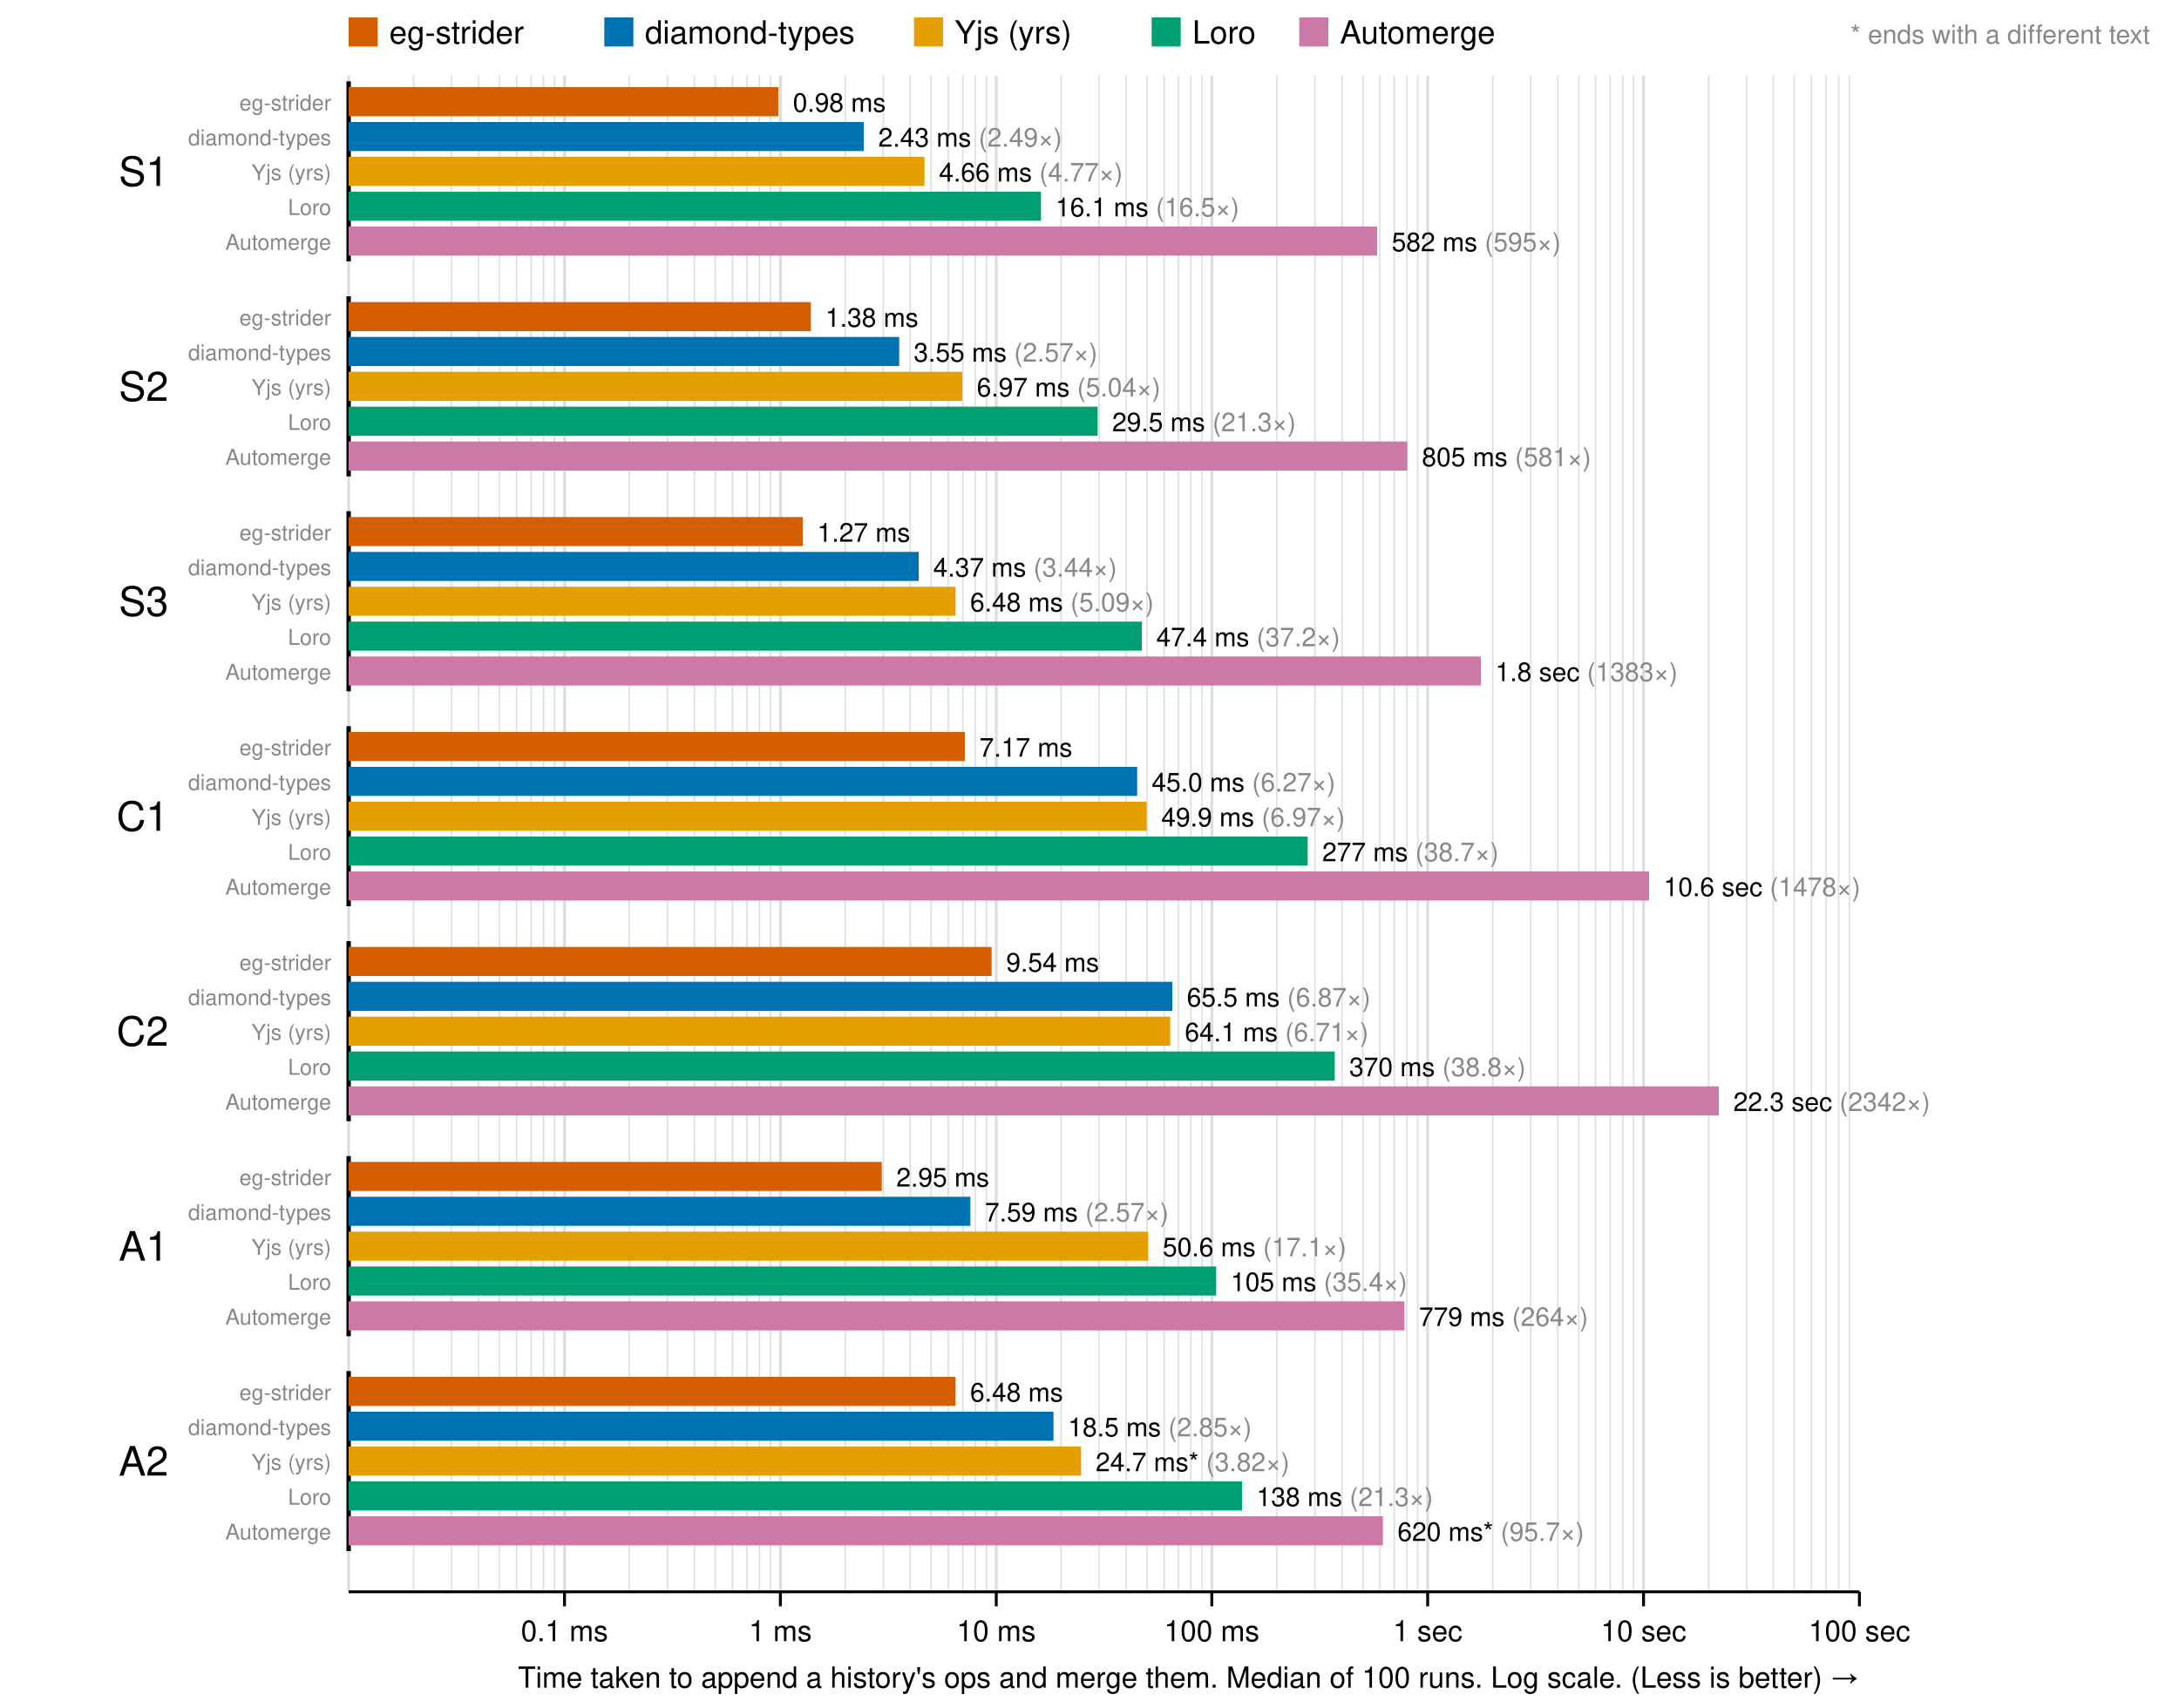
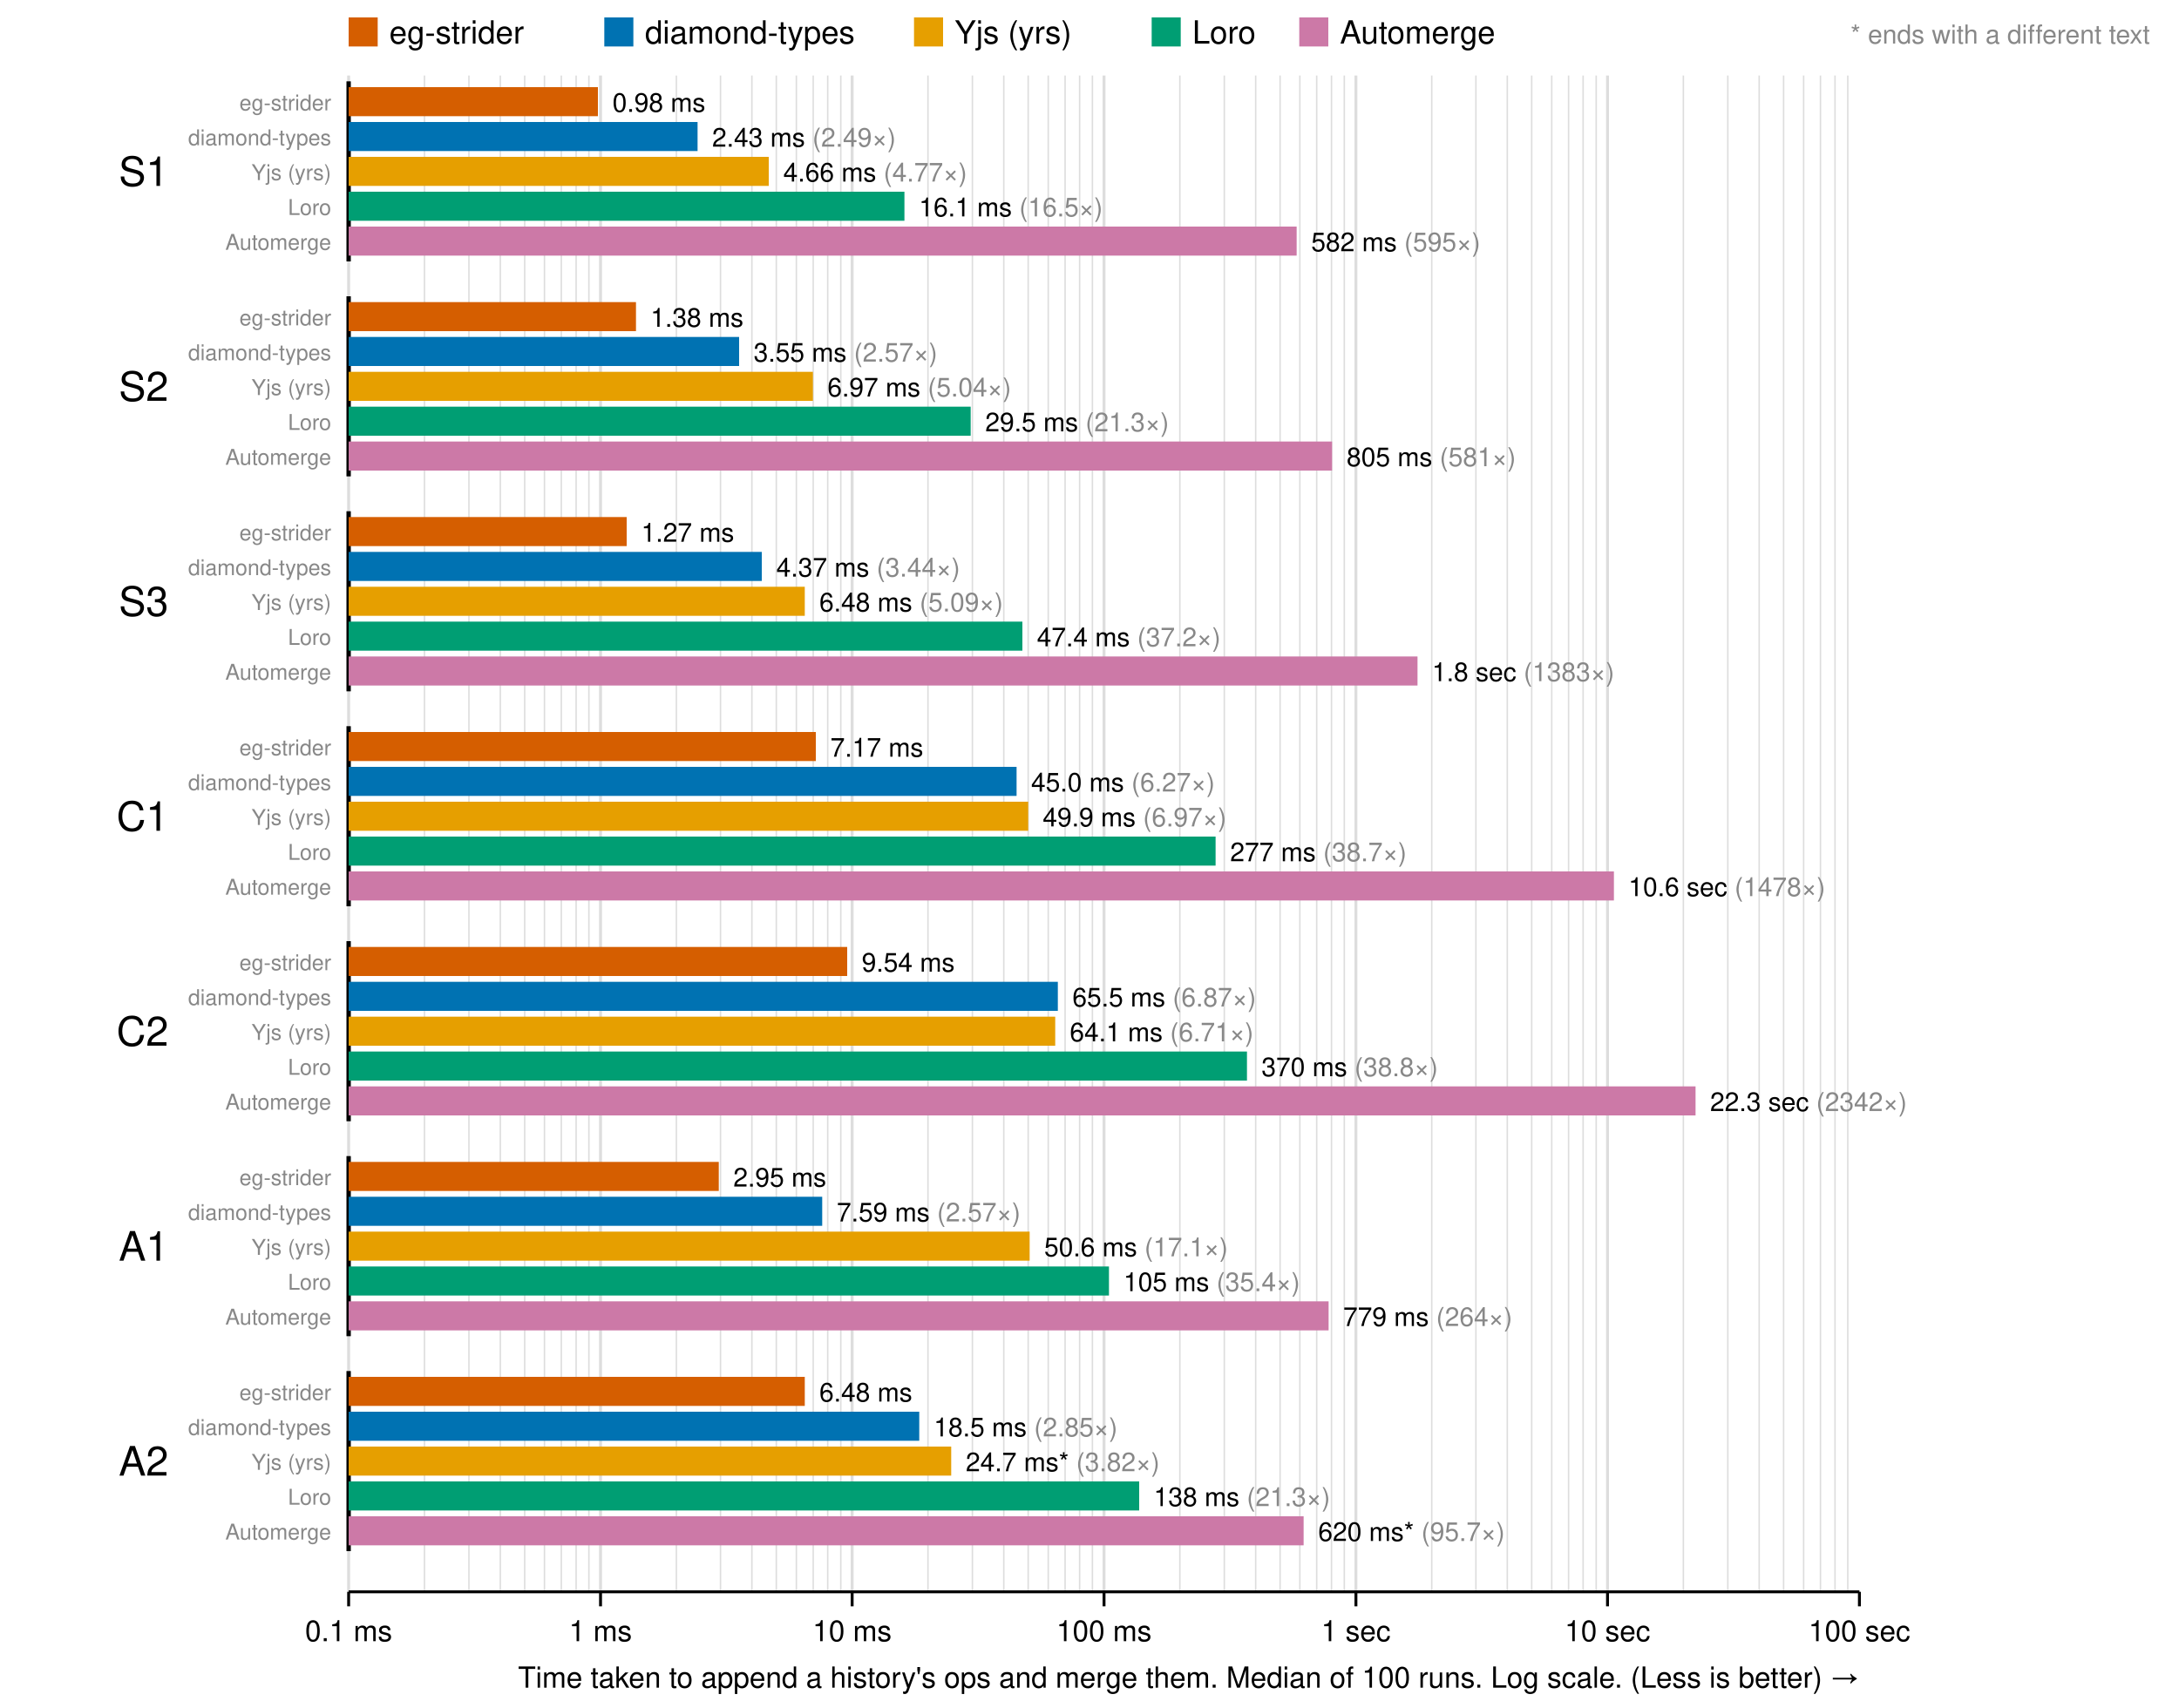
<svg xmlns="http://www.w3.org/2000/svg" viewBox="0 0 750 588" font-family="Helvetica, Arial, sans-serif">
  <rect width="750" height="588" fill="white" />
  <rect x="120" y="6" width="10" height="10" fill="#d55e00" />
  <text x="134" y="15" font-size="11">eg-strider</text>
  <rect x="208.0" y="6" width="10" height="10" fill="#0072b2" />
  <text x="222.0" y="15" font-size="11">diamond-types</text>
  <rect x="314.6" y="6" width="10" height="10" fill="#e69f00" />
  <text x="328.6" y="15" font-size="11">Yjs (yrs)</text>
  <rect x="396.4" y="6" width="10" height="10" fill="#009e73" />
  <text x="410.4" y="15" font-size="11">Loro</text>
  <rect x="447.2" y="6" width="10" height="10" fill="#cc79a7" />
  <text x="461.2" y="15" font-size="11">Automerge</text>
  <text x="740" y="15" font-size="9" fill="#888" text-anchor="end">* ends with a different text</text>
  <line x1="120.0" y1="26" x2="120.0" y2="548" stroke="#ddd" stroke-width="1" />
-   <line x1="142.4" y1="26" x2="142.4" y2="548" stroke="#ddd" stroke-width="0.5" />
-   <line x1="155.4" y1="26" x2="155.4" y2="548" stroke="#ddd" stroke-width="0.5" />
-   <line x1="164.7" y1="26" x2="164.7" y2="548" stroke="#ddd" stroke-width="0.5" />
-   <line x1="171.9" y1="26" x2="171.9" y2="548" stroke="#ddd" stroke-width="0.5" />
-   <line x1="177.8" y1="26" x2="177.8" y2="548" stroke="#ddd" stroke-width="0.5" />
-   <line x1="182.8" y1="26" x2="182.8" y2="548" stroke="#ddd" stroke-width="0.5" />
-   <line x1="187.1" y1="26" x2="187.1" y2="548" stroke="#ddd" stroke-width="0.5" />
-   <line x1="190.9" y1="26" x2="190.9" y2="548" stroke="#ddd" stroke-width="0.5" />
-   <line x1="194.3" y1="26" x2="194.3" y2="548" stroke="#ddd" stroke-width="1" />
-   <line x1="216.6" y1="26" x2="216.6" y2="548" stroke="#ddd" stroke-width="0.5" />
-   <line x1="229.7" y1="26" x2="229.7" y2="548" stroke="#ddd" stroke-width="0.5" />
-   <line x1="239.0" y1="26" x2="239.0" y2="548" stroke="#ddd" stroke-width="0.5" />
-   <line x1="246.2" y1="26" x2="246.2" y2="548" stroke="#ddd" stroke-width="0.5" />
-   <line x1="252.1" y1="26" x2="252.1" y2="548" stroke="#ddd" stroke-width="0.5" />
-   <line x1="257.1" y1="26" x2="257.1" y2="548" stroke="#ddd" stroke-width="0.5" />
-   <line x1="261.4" y1="26" x2="261.4" y2="548" stroke="#ddd" stroke-width="0.5" />
-   <line x1="265.2" y1="26" x2="265.2" y2="548" stroke="#ddd" stroke-width="0.5" />
-   <line x1="268.6" y1="26" x2="268.6" y2="548" stroke="#ddd" stroke-width="1" />
-   <line x1="290.9" y1="26" x2="290.9" y2="548" stroke="#ddd" stroke-width="0.5" />
-   <line x1="304.0" y1="26" x2="304.0" y2="548" stroke="#ddd" stroke-width="0.5" />
-   <line x1="313.3" y1="26" x2="313.3" y2="548" stroke="#ddd" stroke-width="0.5" />
-   <line x1="320.5" y1="26" x2="320.5" y2="548" stroke="#ddd" stroke-width="0.5" />
-   <line x1="326.4" y1="26" x2="326.4" y2="548" stroke="#ddd" stroke-width="0.5" />
-   <line x1="331.4" y1="26" x2="331.4" y2="548" stroke="#ddd" stroke-width="0.5" />
-   <line x1="335.7" y1="26" x2="335.7" y2="548" stroke="#ddd" stroke-width="0.5" />
-   <line x1="339.5" y1="26" x2="339.5" y2="548" stroke="#ddd" stroke-width="0.5" />
-   <line x1="342.9" y1="26" x2="342.9" y2="548" stroke="#ddd" stroke-width="1" />
-   <line x1="365.2" y1="26" x2="365.2" y2="548" stroke="#ddd" stroke-width="0.5" />
-   <line x1="378.3" y1="26" x2="378.3" y2="548" stroke="#ddd" stroke-width="0.5" />
-   <line x1="387.6" y1="26" x2="387.6" y2="548" stroke="#ddd" stroke-width="0.5" />
-   <line x1="394.8" y1="26" x2="394.8" y2="548" stroke="#ddd" stroke-width="0.5" />
-   <line x1="400.7" y1="26" x2="400.7" y2="548" stroke="#ddd" stroke-width="0.5" />
-   <line x1="405.6" y1="26" x2="405.6" y2="548" stroke="#ddd" stroke-width="0.5" />
-   <line x1="409.9" y1="26" x2="409.9" y2="548" stroke="#ddd" stroke-width="0.5" />
-   <line x1="413.7" y1="26" x2="413.7" y2="548" stroke="#ddd" stroke-width="0.5" />
-   <line x1="417.1" y1="26" x2="417.1" y2="548" stroke="#ddd" stroke-width="1" />
-   <line x1="439.5" y1="26" x2="439.5" y2="548" stroke="#ddd" stroke-width="0.5" />
-   <line x1="452.6" y1="26" x2="452.6" y2="548" stroke="#ddd" stroke-width="0.5" />
-   <line x1="461.9" y1="26" x2="461.9" y2="548" stroke="#ddd" stroke-width="0.5" />
-   <line x1="469.1" y1="26" x2="469.1" y2="548" stroke="#ddd" stroke-width="0.5" />
-   <line x1="474.9" y1="26" x2="474.9" y2="548" stroke="#ddd" stroke-width="0.5" />
-   <line x1="479.9" y1="26" x2="479.9" y2="548" stroke="#ddd" stroke-width="0.5" />
-   <line x1="484.2" y1="26" x2="484.2" y2="548" stroke="#ddd" stroke-width="0.5" />
-   <line x1="488.0" y1="26" x2="488.0" y2="548" stroke="#ddd" stroke-width="0.5" />
-   <line x1="491.4" y1="26" x2="491.4" y2="548" stroke="#ddd" stroke-width="1" />
-   <line x1="513.8" y1="26" x2="513.8" y2="548" stroke="#ddd" stroke-width="0.5" />
-   <line x1="526.9" y1="26" x2="526.9" y2="548" stroke="#ddd" stroke-width="0.5" />
-   <line x1="536.2" y1="26" x2="536.2" y2="548" stroke="#ddd" stroke-width="0.5" />
-   <line x1="543.4" y1="26" x2="543.4" y2="548" stroke="#ddd" stroke-width="0.5" />
-   <line x1="549.2" y1="26" x2="549.2" y2="548" stroke="#ddd" stroke-width="0.5" />
-   <line x1="554.2" y1="26" x2="554.2" y2="548" stroke="#ddd" stroke-width="0.5" />
-   <line x1="558.5" y1="26" x2="558.5" y2="548" stroke="#ddd" stroke-width="0.5" />
-   <line x1="562.3" y1="26" x2="562.3" y2="548" stroke="#ddd" stroke-width="0.5" />
-   <line x1="565.7" y1="26" x2="565.7" y2="548" stroke="#ddd" stroke-width="1" />
-   <line x1="588.1" y1="26" x2="588.1" y2="548" stroke="#ddd" stroke-width="0.5" />
-   <line x1="601.2" y1="26" x2="601.2" y2="548" stroke="#ddd" stroke-width="0.5" />
-   <line x1="610.4" y1="26" x2="610.4" y2="548" stroke="#ddd" stroke-width="0.5" />
-   <line x1="617.6" y1="26" x2="617.6" y2="548" stroke="#ddd" stroke-width="0.5" />
-   <line x1="623.5" y1="26" x2="623.5" y2="548" stroke="#ddd" stroke-width="0.5" />
-   <line x1="628.5" y1="26" x2="628.5" y2="548" stroke="#ddd" stroke-width="0.5" />
-   <line x1="632.8" y1="26" x2="632.8" y2="548" stroke="#ddd" stroke-width="0.5" />
-   <line x1="636.6" y1="26" x2="636.6" y2="548" stroke="#ddd" stroke-width="0.5" />
-   <line x1="194.3" y1="548" x2="194.3" y2="553" stroke="black" />
-   <text x="194.3" y="565" font-size="10" text-anchor="middle">0.1 ms</text>
-   <line x1="268.6" y1="548" x2="268.6" y2="553" stroke="black" />
-   <text x="268.6" y="565" font-size="10" text-anchor="middle">1 ms</text>
-   <line x1="342.9" y1="548" x2="342.9" y2="553" stroke="black" />
-   <text x="342.9" y="565" font-size="10" text-anchor="middle">10 ms</text>
-   <line x1="417.1" y1="548" x2="417.1" y2="553" stroke="black" />
-   <text x="417.1" y="565" font-size="10" text-anchor="middle">100 ms</text>
-   <line x1="491.4" y1="548" x2="491.4" y2="553" stroke="black" />
-   <text x="491.4" y="565" font-size="10" text-anchor="middle">1 sec</text>
-   <line x1="565.7" y1="548" x2="565.7" y2="553" stroke="black" />
-   <text x="565.7" y="565" font-size="10" text-anchor="middle">10 sec</text>
+   <line x1="146.1" y1="26" x2="146.1" y2="548" stroke="#ddd" stroke-width="0.5" />
+   <line x1="161.4" y1="26" x2="161.4" y2="548" stroke="#ddd" stroke-width="0.5" />
+   <line x1="172.2" y1="26" x2="172.2" y2="548" stroke="#ddd" stroke-width="0.5" />
+   <line x1="180.6" y1="26" x2="180.6" y2="548" stroke="#ddd" stroke-width="0.5" />
+   <line x1="187.4" y1="26" x2="187.4" y2="548" stroke="#ddd" stroke-width="0.5" />
+   <line x1="193.2" y1="26" x2="193.2" y2="548" stroke="#ddd" stroke-width="0.5" />
+   <line x1="198.3" y1="26" x2="198.3" y2="548" stroke="#ddd" stroke-width="0.5" />
+   <line x1="202.7" y1="26" x2="202.7" y2="548" stroke="#ddd" stroke-width="0.5" />
+   <line x1="206.7" y1="26" x2="206.7" y2="548" stroke="#ddd" stroke-width="1" />
+   <line x1="232.8" y1="26" x2="232.8" y2="548" stroke="#ddd" stroke-width="0.5" />
+   <line x1="248.0" y1="26" x2="248.0" y2="548" stroke="#ddd" stroke-width="0.5" />
+   <line x1="258.8" y1="26" x2="258.8" y2="548" stroke="#ddd" stroke-width="0.5" />
+   <line x1="267.2" y1="26" x2="267.2" y2="548" stroke="#ddd" stroke-width="0.5" />
+   <line x1="274.1" y1="26" x2="274.1" y2="548" stroke="#ddd" stroke-width="0.5" />
+   <line x1="279.9" y1="26" x2="279.9" y2="548" stroke="#ddd" stroke-width="0.5" />
+   <line x1="284.9" y1="26" x2="284.9" y2="548" stroke="#ddd" stroke-width="0.5" />
+   <line x1="289.4" y1="26" x2="289.4" y2="548" stroke="#ddd" stroke-width="0.5" />
+   <line x1="293.3" y1="26" x2="293.3" y2="548" stroke="#ddd" stroke-width="1" />
+   <line x1="319.4" y1="26" x2="319.4" y2="548" stroke="#ddd" stroke-width="0.5" />
+   <line x1="334.7" y1="26" x2="334.7" y2="548" stroke="#ddd" stroke-width="0.5" />
+   <line x1="345.5" y1="26" x2="345.5" y2="548" stroke="#ddd" stroke-width="0.5" />
+   <line x1="353.9" y1="26" x2="353.9" y2="548" stroke="#ddd" stroke-width="0.5" />
+   <line x1="360.8" y1="26" x2="360.8" y2="548" stroke="#ddd" stroke-width="0.5" />
+   <line x1="366.6" y1="26" x2="366.6" y2="548" stroke="#ddd" stroke-width="0.5" />
+   <line x1="371.6" y1="26" x2="371.6" y2="548" stroke="#ddd" stroke-width="0.5" />
+   <line x1="376.0" y1="26" x2="376.0" y2="548" stroke="#ddd" stroke-width="0.5" />
+   <line x1="380.0" y1="26" x2="380.0" y2="548" stroke="#ddd" stroke-width="1" />
+   <line x1="406.1" y1="26" x2="406.1" y2="548" stroke="#ddd" stroke-width="0.5" />
+   <line x1="421.4" y1="26" x2="421.4" y2="548" stroke="#ddd" stroke-width="0.5" />
+   <line x1="432.2" y1="26" x2="432.2" y2="548" stroke="#ddd" stroke-width="0.5" />
+   <line x1="440.6" y1="26" x2="440.6" y2="548" stroke="#ddd" stroke-width="0.5" />
+   <line x1="447.4" y1="26" x2="447.4" y2="548" stroke="#ddd" stroke-width="0.5" />
+   <line x1="453.2" y1="26" x2="453.2" y2="548" stroke="#ddd" stroke-width="0.5" />
+   <line x1="458.3" y1="26" x2="458.3" y2="548" stroke="#ddd" stroke-width="0.5" />
+   <line x1="462.7" y1="26" x2="462.7" y2="548" stroke="#ddd" stroke-width="0.5" />
+   <line x1="466.7" y1="26" x2="466.7" y2="548" stroke="#ddd" stroke-width="1" />
+   <line x1="492.8" y1="26" x2="492.8" y2="548" stroke="#ddd" stroke-width="0.5" />
+   <line x1="508.0" y1="26" x2="508.0" y2="548" stroke="#ddd" stroke-width="0.5" />
+   <line x1="518.8" y1="26" x2="518.8" y2="548" stroke="#ddd" stroke-width="0.5" />
+   <line x1="527.2" y1="26" x2="527.2" y2="548" stroke="#ddd" stroke-width="0.5" />
+   <line x1="534.1" y1="26" x2="534.1" y2="548" stroke="#ddd" stroke-width="0.5" />
+   <line x1="539.9" y1="26" x2="539.9" y2="548" stroke="#ddd" stroke-width="0.5" />
+   <line x1="544.9" y1="26" x2="544.9" y2="548" stroke="#ddd" stroke-width="0.5" />
+   <line x1="549.4" y1="26" x2="549.4" y2="548" stroke="#ddd" stroke-width="0.5" />
+   <line x1="553.3" y1="26" x2="553.3" y2="548" stroke="#ddd" stroke-width="1" />
+   <line x1="579.4" y1="26" x2="579.4" y2="548" stroke="#ddd" stroke-width="0.5" />
+   <line x1="594.7" y1="26" x2="594.7" y2="548" stroke="#ddd" stroke-width="0.5" />
+   <line x1="605.5" y1="26" x2="605.5" y2="548" stroke="#ddd" stroke-width="0.5" />
+   <line x1="613.9" y1="26" x2="613.9" y2="548" stroke="#ddd" stroke-width="0.5" />
+   <line x1="620.8" y1="26" x2="620.8" y2="548" stroke="#ddd" stroke-width="0.5" />
+   <line x1="626.6" y1="26" x2="626.6" y2="548" stroke="#ddd" stroke-width="0.5" />
+   <line x1="631.6" y1="26" x2="631.6" y2="548" stroke="#ddd" stroke-width="0.5" />
+   <line x1="636.0" y1="26" x2="636.0" y2="548" stroke="#ddd" stroke-width="0.5" />
+   <line x1="120.0" y1="548" x2="120.0" y2="553" stroke="black" />
+   <text x="120.0" y="565" font-size="10" text-anchor="middle">0.1 ms</text>
+   <line x1="206.7" y1="548" x2="206.7" y2="553" stroke="black" />
+   <text x="206.7" y="565" font-size="10" text-anchor="middle">1 ms</text>
+   <line x1="293.3" y1="548" x2="293.3" y2="553" stroke="black" />
+   <text x="293.3" y="565" font-size="10" text-anchor="middle">10 ms</text>
+   <line x1="380.0" y1="548" x2="380.0" y2="553" stroke="black" />
+   <text x="380.0" y="565" font-size="10" text-anchor="middle">100 ms</text>
+   <line x1="466.7" y1="548" x2="466.7" y2="553" stroke="black" />
+   <text x="466.7" y="565" font-size="10" text-anchor="middle">1 sec</text>
+   <line x1="553.3" y1="548" x2="553.3" y2="553" stroke="black" />
+   <text x="553.3" y="565" font-size="10" text-anchor="middle">10 sec</text>
  <line x1="640.0" y1="548" x2="640.0" y2="553" stroke="black" />
  <text x="640.0" y="565" font-size="10" text-anchor="middle">100 sec</text>
  <line x1="120" y1="548" x2="640" y2="548" stroke="black" />
  <text x="640" y="581" font-size="10" text-anchor="end">Time taken to append a history's ops and merge them. Median of 100 runs. Log scale. (Less is better) →</text>
  <text x="58" y="64.0" font-size="14" text-anchor="end">S1</text>
  <line x1="120" y1="28" x2="120" y2="90" stroke="black" stroke-width="1.5" />
  <text x="114" y="38" font-size="7.5" fill="#888" text-anchor="end">eg-strider</text>
-   <rect x="120" y="30" width="147.9" height="10" fill="#d55e00" />
-   <text x="272.9" y="38.5" font-size="9">0.98 ms</text>
+   <rect x="120" y="30" width="85.8" height="10" fill="#d55e00" />
+   <text x="210.8" y="38.5" font-size="9">0.98 ms</text>
  <text x="114" y="50" font-size="7.5" fill="#888" text-anchor="end">diamond-types</text>
-   <rect x="120" y="42" width="177.3" height="10" fill="#0072b2" />
-   <text x="302.3" y="50.5" font-size="9">2.43 ms <tspan fill="#888">(2.49×)</tspan>
+   <rect x="120" y="42" width="120.1" height="10" fill="#0072b2" />
+   <text x="245.1" y="50.5" font-size="9">2.43 ms <tspan fill="#888">(2.49×)</tspan>
  </text>
  <text x="114" y="62" font-size="7.5" fill="#888" text-anchor="end">Yjs (yrs)</text>
-   <rect x="120" y="54" width="198.2" height="10" fill="#e69f00" />
-   <text x="323.2" y="62.5" font-size="9">4.66 ms <tspan fill="#888">(4.77×)</tspan>
+   <rect x="120" y="54" width="144.6" height="10" fill="#e69f00" />
+   <text x="269.6" y="62.5" font-size="9">4.66 ms <tspan fill="#888">(4.77×)</tspan>
  </text>
  <text x="114" y="74" font-size="7.5" fill="#888" text-anchor="end">Loro</text>
-   <rect x="120" y="66" width="238.3" height="10" fill="#009e73" />
-   <text x="363.3" y="74.5" font-size="9">16.1 ms <tspan fill="#888">(16.5×)</tspan>
+   <rect x="120" y="66" width="191.3" height="10" fill="#009e73" />
+   <text x="316.3" y="74.5" font-size="9">16.1 ms <tspan fill="#888">(16.5×)</tspan>
  </text>
  <text x="114" y="86" font-size="7.5" fill="#888" text-anchor="end">Automerge</text>
-   <rect x="120" y="78" width="354.0" height="10" fill="#cc79a7" />
-   <text x="479.0" y="86.5" font-size="9">582 ms <tspan fill="#888">(595×)</tspan>
+   <rect x="120" y="78" width="326.3" height="10" fill="#cc79a7" />
+   <text x="451.3" y="86.5" font-size="9">582 ms <tspan fill="#888">(595×)</tspan>
  </text>
  <text x="58" y="138.0" font-size="14" text-anchor="end">S2</text>
  <line x1="120" y1="102" x2="120" y2="164" stroke="black" stroke-width="1.5" />
  <text x="114" y="112" font-size="7.5" fill="#888" text-anchor="end">eg-strider</text>
-   <rect x="120" y="104" width="159.1" height="10" fill="#d55e00" />
-   <text x="284.1" y="112.5" font-size="9">1.38 ms</text>
+   <rect x="120" y="104" width="98.9" height="10" fill="#d55e00" />
+   <text x="223.9" y="112.5" font-size="9">1.38 ms</text>
  <text x="114" y="124" font-size="7.5" fill="#888" text-anchor="end">diamond-types</text>
-   <rect x="120" y="116" width="189.5" height="10" fill="#0072b2" />
-   <text x="314.5" y="124.5" font-size="9">3.55 ms <tspan fill="#888">(2.57×)</tspan>
+   <rect x="120" y="116" width="134.4" height="10" fill="#0072b2" />
+   <text x="259.4" y="124.5" font-size="9">3.55 ms <tspan fill="#888">(2.57×)</tspan>
  </text>
  <text x="114" y="136" font-size="7.5" fill="#888" text-anchor="end">Yjs (yrs)</text>
-   <rect x="120" y="128" width="211.2" height="10" fill="#e69f00" />
-   <text x="336.2" y="136.5" font-size="9">6.97 ms <tspan fill="#888">(5.04×)</tspan>
+   <rect x="120" y="128" width="159.8" height="10" fill="#e69f00" />
+   <text x="284.8" y="136.5" font-size="9">6.97 ms <tspan fill="#888">(5.04×)</tspan>
  </text>
  <text x="114" y="148" font-size="7.5" fill="#888" text-anchor="end">Loro</text>
-   <rect x="120" y="140" width="257.8" height="10" fill="#009e73" />
-   <text x="382.8" y="148.5" font-size="9">29.5 ms <tspan fill="#888">(21.3×)</tspan>
+   <rect x="120" y="140" width="214.1" height="10" fill="#009e73" />
+   <text x="339.1" y="148.5" font-size="9">29.5 ms <tspan fill="#888">(21.3×)</tspan>
  </text>
  <text x="114" y="160" font-size="7.5" fill="#888" text-anchor="end">Automerge</text>
-   <rect x="120" y="152" width="364.4" height="10" fill="#cc79a7" />
-   <text x="489.4" y="160.5" font-size="9">805 ms <tspan fill="#888">(581×)</tspan>
+   <rect x="120" y="152" width="338.5" height="10" fill="#cc79a7" />
+   <text x="463.5" y="160.5" font-size="9">805 ms <tspan fill="#888">(581×)</tspan>
  </text>
  <text x="58" y="212.0" font-size="14" text-anchor="end">S3</text>
  <line x1="120" y1="176" x2="120" y2="238" stroke="black" stroke-width="1.5" />
  <text x="114" y="186" font-size="7.5" fill="#888" text-anchor="end">eg-strider</text>
-   <rect x="120" y="178" width="156.3" height="10" fill="#d55e00" />
-   <text x="281.3" y="186.5" font-size="9">1.27 ms</text>
+   <rect x="120" y="178" width="95.7" height="10" fill="#d55e00" />
+   <text x="220.7" y="186.5" font-size="9">1.27 ms</text>
  <text x="114" y="198" font-size="7.5" fill="#888" text-anchor="end">diamond-types</text>
-   <rect x="120" y="190" width="196.2" height="10" fill="#0072b2" />
-   <text x="321.2" y="198.5" font-size="9">4.37 ms <tspan fill="#888">(3.44×)</tspan>
+   <rect x="120" y="190" width="142.2" height="10" fill="#0072b2" />
+   <text x="267.2" y="198.5" font-size="9">4.37 ms <tspan fill="#888">(3.44×)</tspan>
  </text>
  <text x="114" y="210" font-size="7.5" fill="#888" text-anchor="end">Yjs (yrs)</text>
-   <rect x="120" y="202" width="208.9" height="10" fill="#e69f00" />
-   <text x="333.9" y="210.5" font-size="9">6.48 ms <tspan fill="#888">(5.09×)</tspan>
+   <rect x="120" y="202" width="157.0" height="10" fill="#e69f00" />
+   <text x="282.0" y="210.5" font-size="9">6.48 ms <tspan fill="#888">(5.09×)</tspan>
  </text>
  <text x="114" y="222" font-size="7.5" fill="#888" text-anchor="end">Loro</text>
-   <rect x="120" y="214" width="273.0" height="10" fill="#009e73" />
-   <text x="398.0" y="222.5" font-size="9">47.4 ms <tspan fill="#888">(37.2×)</tspan>
+   <rect x="120" y="214" width="231.9" height="10" fill="#009e73" />
+   <text x="356.9" y="222.5" font-size="9">47.4 ms <tspan fill="#888">(37.2×)</tspan>
  </text>
  <text x="114" y="234" font-size="7.5" fill="#888" text-anchor="end">Automerge</text>
-   <rect x="120" y="226" width="389.7" height="10" fill="#cc79a7" />
-   <text x="514.7" y="234.5" font-size="9">1.8 sec <tspan fill="#888">(1383×)</tspan>
+   <rect x="120" y="226" width="367.9" height="10" fill="#cc79a7" />
+   <text x="492.9" y="234.5" font-size="9">1.8 sec <tspan fill="#888">(1383×)</tspan>
  </text>
  <text x="58" y="286.0" font-size="14" text-anchor="end">C1</text>
  <line x1="120" y1="250" x2="120" y2="312" stroke="black" stroke-width="1.5" />
  <text x="114" y="260" font-size="7.5" fill="#888" text-anchor="end">eg-strider</text>
-   <rect x="120" y="252" width="212.1" height="10" fill="#d55e00" />
-   <text x="337.1" y="260.5" font-size="9">7.17 ms</text>
+   <rect x="120" y="252" width="160.8" height="10" fill="#d55e00" />
+   <text x="285.8" y="260.5" font-size="9">7.17 ms</text>
  <text x="114" y="272" font-size="7.5" fill="#888" text-anchor="end">diamond-types</text>
-   <rect x="120" y="264" width="271.4" height="10" fill="#0072b2" />
-   <text x="396.4" y="272.5" font-size="9">45.0 ms <tspan fill="#888">(6.27×)</tspan>
+   <rect x="120" y="264" width="229.9" height="10" fill="#0072b2" />
+   <text x="354.9" y="272.5" font-size="9">45.0 ms <tspan fill="#888">(6.27×)</tspan>
  </text>
  <text x="114" y="284" font-size="7.5" fill="#888" text-anchor="end">Yjs (yrs)</text>
-   <rect x="120" y="276" width="274.7" height="10" fill="#e69f00" />
-   <text x="399.7" y="284.5" font-size="9">49.9 ms <tspan fill="#888">(6.97×)</tspan>
+   <rect x="120" y="276" width="233.9" height="10" fill="#e69f00" />
+   <text x="358.9" y="284.5" font-size="9">49.9 ms <tspan fill="#888">(6.97×)</tspan>
  </text>
  <text x="114" y="296" font-size="7.5" fill="#888" text-anchor="end">Loro</text>
-   <rect x="120" y="288" width="330.1" height="10" fill="#009e73" />
-   <text x="455.1" y="296.5" font-size="9">277 ms <tspan fill="#888">(38.7×)</tspan>
+   <rect x="120" y="288" width="298.4" height="10" fill="#009e73" />
+   <text x="423.4" y="296.5" font-size="9">277 ms <tspan fill="#888">(38.7×)</tspan>
  </text>
  <text x="114" y="308" font-size="7.5" fill="#888" text-anchor="end">Automerge</text>
-   <rect x="120" y="300" width="447.6" height="10" fill="#cc79a7" />
-   <text x="572.6" y="308.5" font-size="9">10.6 sec <tspan fill="#888">(1478×)</tspan>
+   <rect x="120" y="300" width="435.5" height="10" fill="#cc79a7" />
+   <text x="560.5" y="308.5" font-size="9">10.6 sec <tspan fill="#888">(1478×)</tspan>
  </text>
  <text x="58" y="360.0" font-size="14" text-anchor="end">C2</text>
  <line x1="120" y1="324" x2="120" y2="386" stroke="black" stroke-width="1.5" />
  <text x="114" y="334" font-size="7.5" fill="#888" text-anchor="end">eg-strider</text>
-   <rect x="120" y="326" width="221.3" height="10" fill="#d55e00" />
-   <text x="346.3" y="334.5" font-size="9">9.54 ms</text>
+   <rect x="120" y="326" width="171.6" height="10" fill="#d55e00" />
+   <text x="296.6" y="334.5" font-size="9">9.54 ms</text>
  <text x="114" y="346" font-size="7.5" fill="#888" text-anchor="end">diamond-types</text>
-   <rect x="120" y="338" width="283.5" height="10" fill="#0072b2" />
-   <text x="408.5" y="346.5" font-size="9">65.5 ms <tspan fill="#888">(6.87×)</tspan>
+   <rect x="120" y="338" width="244.1" height="10" fill="#0072b2" />
+   <text x="369.1" y="346.5" font-size="9">65.5 ms <tspan fill="#888">(6.87×)</tspan>
  </text>
  <text x="114" y="358" font-size="7.5" fill="#888" text-anchor="end">Yjs (yrs)</text>
-   <rect x="120" y="350" width="282.8" height="10" fill="#e69f00" />
-   <text x="407.8" y="358.5" font-size="9">64.1 ms <tspan fill="#888">(6.71×)</tspan>
+   <rect x="120" y="350" width="243.2" height="10" fill="#e69f00" />
+   <text x="368.2" y="358.5" font-size="9">64.1 ms <tspan fill="#888">(6.71×)</tspan>
  </text>
  <text x="114" y="370" font-size="7.5" fill="#888" text-anchor="end">Loro</text>
-   <rect x="120" y="362" width="339.4" height="10" fill="#009e73" />
-   <text x="464.4" y="370.5" font-size="9">370 ms <tspan fill="#888">(38.8×)</tspan>
+   <rect x="120" y="362" width="309.2" height="10" fill="#009e73" />
+   <text x="434.2" y="370.5" font-size="9">370 ms <tspan fill="#888">(38.8×)</tspan>
  </text>
  <text x="114" y="382" font-size="7.5" fill="#888" text-anchor="end">Automerge</text>
-   <rect x="120" y="374" width="471.6" height="10" fill="#cc79a7" />
-   <text x="596.6" y="382.5" font-size="9">22.3 sec <tspan fill="#888">(2342×)</tspan>
+   <rect x="120" y="374" width="463.6" height="10" fill="#cc79a7" />
+   <text x="588.6" y="382.5" font-size="9">22.3 sec <tspan fill="#888">(2342×)</tspan>
  </text>
  <text x="58" y="434.0" font-size="14" text-anchor="end">A1</text>
  <line x1="120" y1="398" x2="120" y2="460" stroke="black" stroke-width="1.5" />
  <text x="114" y="408" font-size="7.5" fill="#888" text-anchor="end">eg-strider</text>
-   <rect x="120" y="400" width="183.5" height="10" fill="#d55e00" />
-   <text x="308.5" y="408.5" font-size="9">2.95 ms</text>
+   <rect x="120" y="400" width="127.4" height="10" fill="#d55e00" />
+   <text x="252.4" y="408.5" font-size="9">2.95 ms</text>
  <text x="114" y="420" font-size="7.5" fill="#888" text-anchor="end">diamond-types</text>
-   <rect x="120" y="412" width="214.0" height="10" fill="#0072b2" />
-   <text x="339.0" y="420.5" font-size="9">7.59 ms <tspan fill="#888">(2.57×)</tspan>
+   <rect x="120" y="412" width="163.0" height="10" fill="#0072b2" />
+   <text x="288.0" y="420.5" font-size="9">7.59 ms <tspan fill="#888">(2.57×)</tspan>
  </text>
  <text x="114" y="432" font-size="7.5" fill="#888" text-anchor="end">Yjs (yrs)</text>
-   <rect x="120" y="424" width="275.2" height="10" fill="#e69f00" />
-   <text x="400.2" y="432.5" font-size="9">50.6 ms <tspan fill="#888">(17.1×)</tspan>
+   <rect x="120" y="424" width="234.4" height="10" fill="#e69f00" />
+   <text x="359.4" y="432.5" font-size="9">50.6 ms <tspan fill="#888">(17.1×)</tspan>
  </text>
  <text x="114" y="444" font-size="7.5" fill="#888" text-anchor="end">Loro</text>
-   <rect x="120" y="436" width="298.6" height="10" fill="#009e73" />
-   <text x="423.6" y="444.5" font-size="9">105 ms <tspan fill="#888">(35.4×)</tspan>
+   <rect x="120" y="436" width="261.7" height="10" fill="#009e73" />
+   <text x="386.7" y="444.5" font-size="9">105 ms <tspan fill="#888">(35.4×)</tspan>
  </text>
  <text x="114" y="456" font-size="7.5" fill="#888" text-anchor="end">Automerge</text>
-   <rect x="120" y="448" width="363.4" height="10" fill="#cc79a7" />
-   <text x="488.4" y="456.5" font-size="9">779 ms <tspan fill="#888">(264×)</tspan>
+   <rect x="120" y="448" width="337.3" height="10" fill="#cc79a7" />
+   <text x="462.3" y="456.5" font-size="9">779 ms <tspan fill="#888">(264×)</tspan>
  </text>
  <text x="58" y="508.0" font-size="14" text-anchor="end">A2</text>
  <line x1="120" y1="472" x2="120" y2="534" stroke="black" stroke-width="1.5" />
  <text x="114" y="482" font-size="7.5" fill="#888" text-anchor="end">eg-strider</text>
-   <rect x="120" y="474" width="208.9" height="10" fill="#d55e00" />
-   <text x="333.9" y="482.5" font-size="9">6.48 ms</text>
+   <rect x="120" y="474" width="157.0" height="10" fill="#d55e00" />
+   <text x="282.0" y="482.5" font-size="9">6.48 ms</text>
  <text x="114" y="494" font-size="7.5" fill="#888" text-anchor="end">diamond-types</text>
-   <rect x="120" y="486" width="242.6" height="10" fill="#0072b2" />
-   <text x="367.6" y="494.5" font-size="9">18.5 ms <tspan fill="#888">(2.85×)</tspan>
+   <rect x="120" y="486" width="196.4" height="10" fill="#0072b2" />
+   <text x="321.4" y="494.5" font-size="9">18.5 ms <tspan fill="#888">(2.85×)</tspan>
  </text>
  <text x="114" y="506" font-size="7.5" fill="#888" text-anchor="end">Yjs (yrs)</text>
-   <rect x="120" y="498" width="252.1" height="10" fill="#e69f00" />
-   <text x="377.1" y="506.5" font-size="9">24.7 ms* <tspan fill="#888">(3.82×)</tspan>
+   <rect x="120" y="498" width="207.4" height="10" fill="#e69f00" />
+   <text x="332.4" y="506.5" font-size="9">24.7 ms* <tspan fill="#888">(3.82×)</tspan>
  </text>
  <text x="114" y="518" font-size="7.5" fill="#888" text-anchor="end">Loro</text>
-   <rect x="120" y="510" width="307.5" height="10" fill="#009e73" />
-   <text x="432.5" y="518.5" font-size="9">138 ms <tspan fill="#888">(21.3×)</tspan>
+   <rect x="120" y="510" width="272.1" height="10" fill="#009e73" />
+   <text x="397.1" y="518.5" font-size="9">138 ms <tspan fill="#888">(21.3×)</tspan>
  </text>
  <text x="114" y="530" font-size="7.5" fill="#888" text-anchor="end">Automerge</text>
-   <rect x="120" y="522" width="356.0" height="10" fill="#cc79a7" />
-   <text x="481.0" y="530.5" font-size="9">620 ms* <tspan fill="#888">(95.7×)</tspan>
+   <rect x="120" y="522" width="328.7" height="10" fill="#cc79a7" />
+   <text x="453.7" y="530.5" font-size="9">620 ms* <tspan fill="#888">(95.7×)</tspan>
  </text>
</svg>
